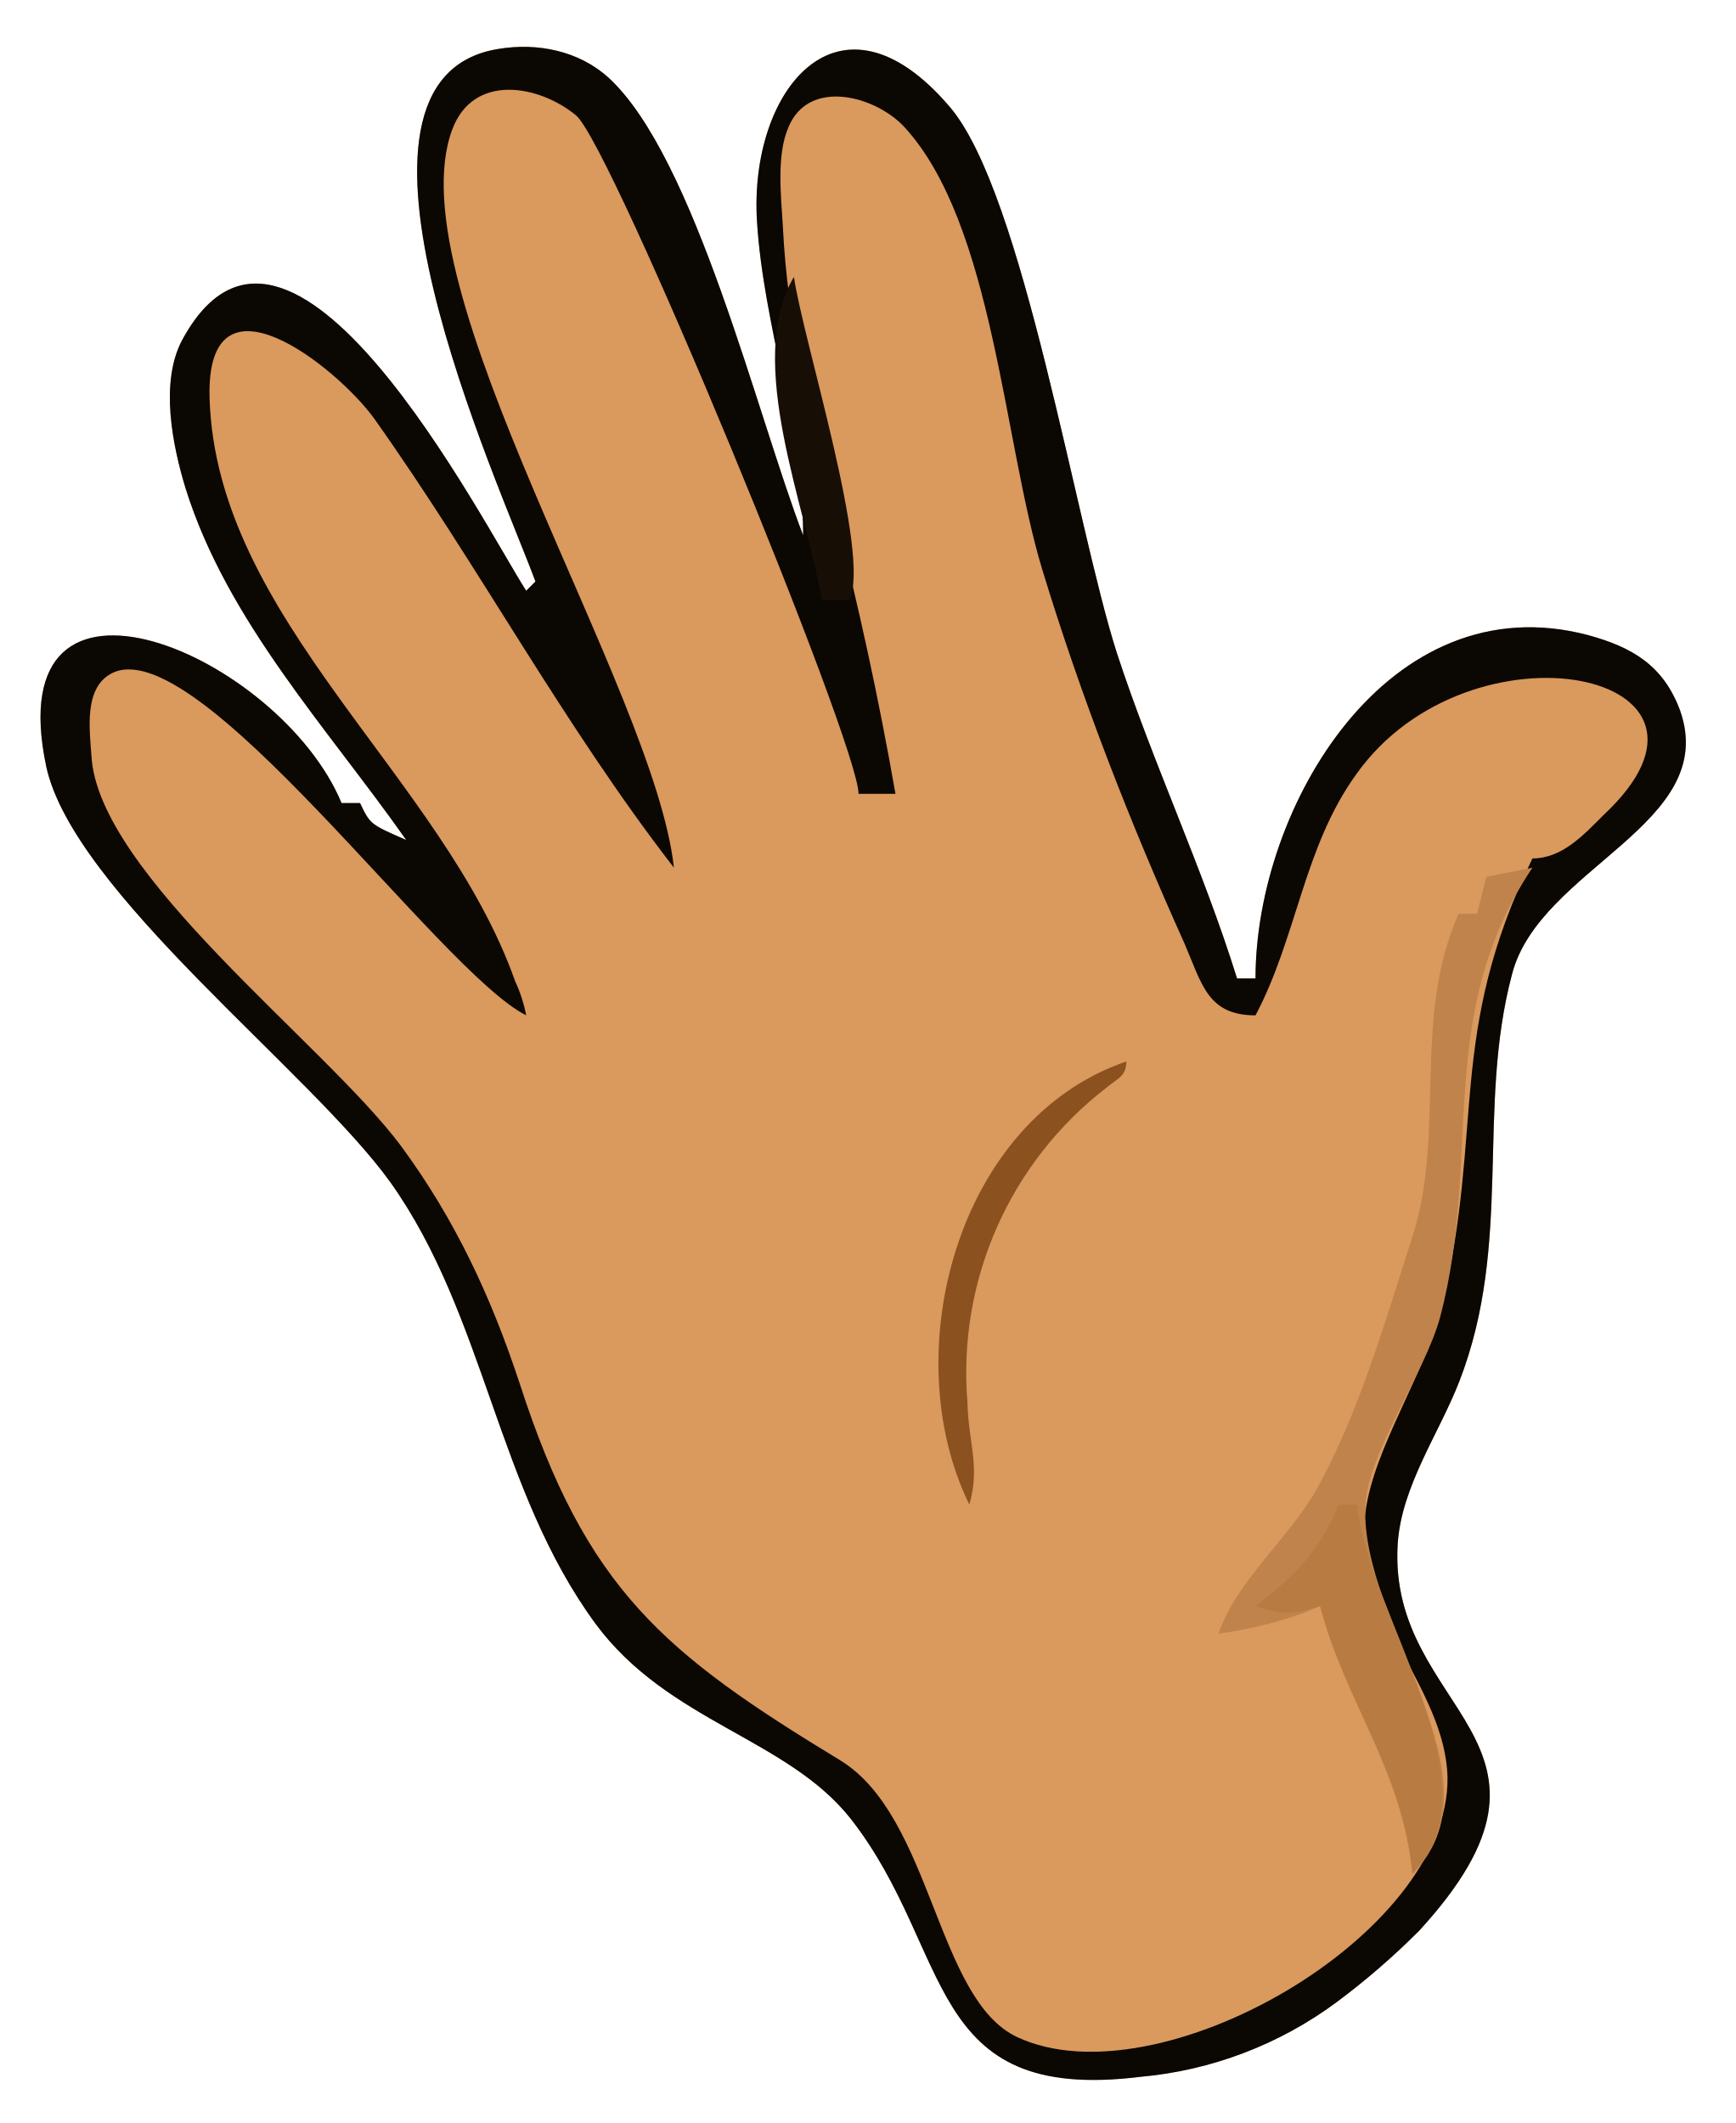
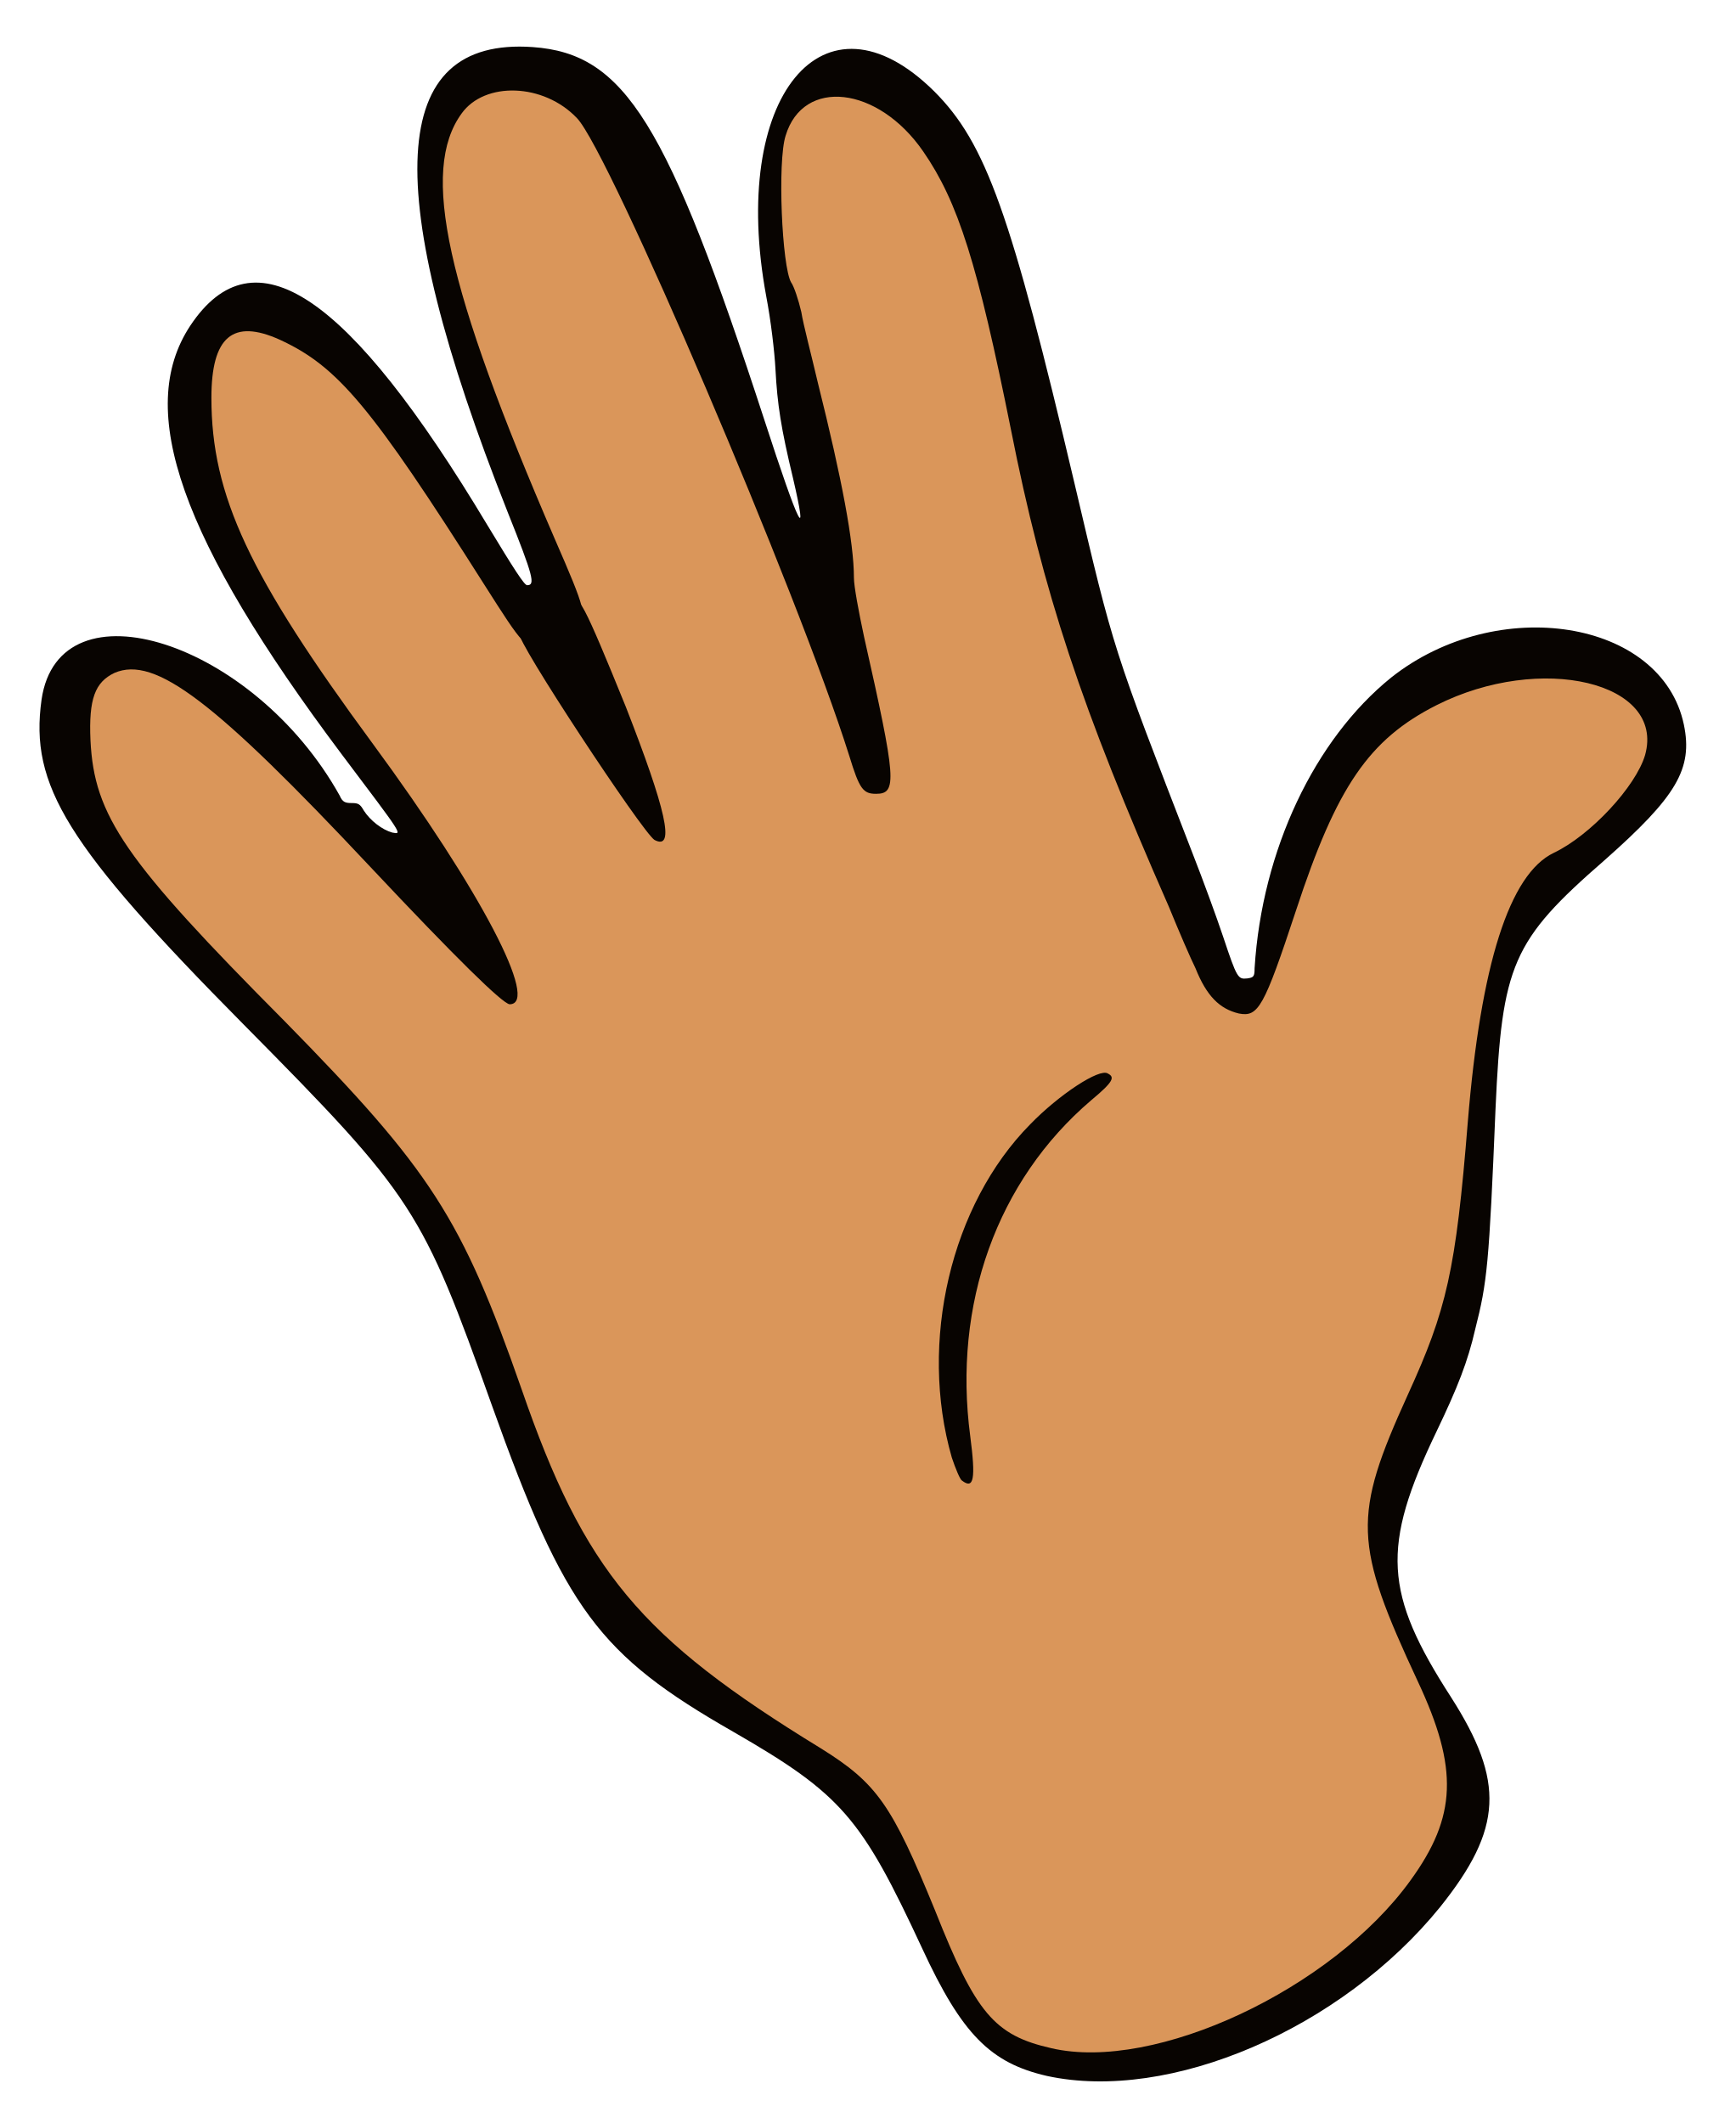
<svg xmlns="http://www.w3.org/2000/svg" viewBox="0 0 188 230" width="188" height="230">
-   <g transform="matrix(-1 0 0 1 188 0)">
-     <path fill="#da995d" d="M101 58c5-13 11.7-41 21.1-49.6 3.2-2.9 7.7-3.8 11.9-3.1 20.2 3.2-.1 47.1-4 57.7l1 1c4.7-7.3 25.7-48.7 37.3-27.1 2.4 4.6 1 11.4-.4 16-4.5 14.4-15.4 26-23.9 38.1 3.9-1.7 3.9-1.7 5-4h2c6.7-16.1 37.3-29.3 32-4-2.9 13.6-28.6 33-37.3 45.1-10.3 14.5-11.5 33.2-22.2 47.8-7.9 10.7-20.8 12.4-27.7 21.2-11.2 14.4-7.8 30.8-31.3 27.9a42 42 0 0 1-21.3-8.1q-4.7-3.5-8.9-7.7c-19-20.7 3.4-23.6 2.3-41.9-.4-6.3-4.5-12-6.7-17.7-5.8-15-1.8-29.5-5.7-44.1C21.2 94 1.7 89.3 6 77c1.8-4.9 5.2-6.9 10-8.2 21.6-5.7 36 18.6 36 37.2h2c3.7-11.9 9.1-23.3 13-35.2 4.5-14 10.1-49.8 18.1-59.2C97.1-2.5 106.9 9.8 106 24c-.7 11.3-5 22.8-5 34" />
-     <path fill="#0b0703" d="M101 58c5-13 11.7-41 21.1-49.6 3.2-2.9 7.7-3.8 11.9-3.1 20.2 3.2-.1 47.1-4 57.7l1 1c4.7-7.3 25.7-48.7 37.3-27.1 2.4 4.6 1 11.4-.4 16-4.5 14.4-15.4 26-23.9 38.1 3.9-1.7 3.9-1.7 5-4h2c6.7-16.1 37.3-29.3 32-4-2.9 13.6-28.6 33-37.3 45.1-10.3 14.5-11.5 33.2-22.2 47.8-7.9 10.7-20.8 12.4-27.7 21.2-11.2 14.4-7.8 30.8-31.3 27.9a42 42 0 0 1-21.3-8.1q-4.7-3.5-8.9-7.7c-19-20.7 3.4-23.6 2.3-41.9-.4-6.3-4.5-12-6.7-17.7-5.8-15-1.8-29.5-5.7-44.1C21.2 94 1.7 89.3 6 77c1.8-4.9 5.2-6.9 10-8.2 21.6-5.7 36 18.6 36 37.2h2c3.7-11.9 9.1-23.3 13-35.2 4.5-14 10.1-49.8 18.1-59.2C97.1-2.5 106.9 9.8 106 24c-.7 11.3-5 22.8-5 34m14 36c2.1-19.4 30.4-63 24-80-2.3-6.1-9.4-4.8-13.4-1.5C121.7 15.8 95 80.6 95 86h-4a394 394 0 0 1 6.6-30.5c2.6-10.3 5.1-20.4 5.6-31 .2-3.3.7-7.7-.6-10.7-2.2-5.4-9.5-3.4-12.6 0-9.6 10.5-10.7 34.1-14.9 47.9s-9.5 27.4-15.4 40.5c-1.9 4.4-2.5 7.8-7.7 7.8-4.5-8.5-5.2-18.2-10.9-26.1-12.3-17.4-43.4-11.1-26.8 4.4 2.2 2.2 4.5 4.7 7.7 4.7 9.3 19.1 5.2 29.3 9.8 48.4 1.8 7.5 7.4 15.4 8.3 22.5 1.4 11-8.7 18.9-8.9 28.7-.2 17.1 31.4 35.2 46.6 28.1 8.8-4.1 9.2-23.9 19.2-30 19.1-11.6 27.5-18.5 34.7-40.8 3.1-9.4 7-17.8 12.9-25.8 8.3-11.1 32.9-29.5 33.5-42.3.2-2.8.8-7.2-2.1-8.8-9.2-5.1-35.6 32.3-45 37q.4-2 1.2-3.7c7.8-22.1 32.4-39.2 33.1-63.2.4-14.7-13.8-3.3-17.8 2.2C136.2 61.2 127 78.5 115 94" />
-     <path fill="#c0834b" d="m22 94 5 1 1 4h2c5.1 11.5 1.3 23.9 5.1 35.3 2.9 9 5.7 18.8 10.3 27.1 3.1 5.4 8.7 9.9 10.6 15.6-3.9-.6-7.3-1.4-11-3-2.7 10.4-8.9 17.6-10 29-10.2-10.2 5.7-27 5.1-39.9-.3-5.8-6.4-14.2-8.1-20.4-4.6-17.4.7-32.7-10-48.7" />
-     <path fill="#b87c43" d="M35 203c-9.5-9.5 4.8-28 6-40h2c2.1 5.1 4.7 7.7 9 11-3.1 1-4 .9-7 0-2.7 10.4-8.9 17.6-10 29" />
-     <path fill="#170e06" d="M102 30c5.4 9.1-1.4 25.1-3 35h-3c-2.4-4.8 5-28.1 6-35" />
-     <path fill="#8b521f" d="M83 163c-1.2-4.1.1-6.7.2-11a39 39 0 0 0-15.1-34.2c-1.2-1-2.1-1.2-2.1-2.8 18.4 6.3 25 31.7 17 48" />
-   </g>
+   <path class="c-outline" fill="#080401" d="M113.4 224.9C107.3 223.5 104.2 220.4 99.9 211.1C93.3 196.9 91.2 194.4 79.4 187.6C64.9 179.3 61.2 174.4 53.3 152.3C45.7 131 44.9 129.7 26.4 111C7.2 91.6 3.2 85.1 4.5 75.8C6.4 62.7 27.5 69.5 36.8 86.2C37.1 86.9 37.4 87 38.1 87C38.8 87 39 87.1 39.4 87.8C40.1 88.9 41.4 89.9 42.5 90.2C43.6 90.4 43.7 90.6 37 81.7C19.6 58.5 14.6 44.4 20.6 35.3C27.5 24.9 37.7 31.7 52.8 56.9C55.7 61.7 56.8 63.4 57.1 63.4C58 63.4 57.8 62.5 55 55.5C41.1 20.4 42 4 57.7 5.1C67.7 5.8 72.3 13.3 82.8 45.5C86.6 57.2 87.6 59.1 85.9 51.8C84.6 46.4 84.2 43.8 84 40C83.9 38.1 83.5 34.7 83 32.1C79 10.5 89.2 -2 101.2 9.9C106.8 15.5 109.5 23.1 116.4 52.4C120.7 70.7 120.5 70 129.2 92.5C130.3 95.3 131.8 99.4 132.5 101.5C134 106 134.1 106.1 135.1 106C135.8 105.9 135.9 105.8 135.9 104.9C136.7 92.1 142.4 80.1 150.7 73.4C162.2 64.3 180 67.1 182.4 78.5C183.4 83.3 181.6 86.3 173.8 93.2C163.8 101.9 162.7 104.5 162 120.1C161.3 137 161.1 138.9 159.8 144C159 147.5 157.9 150.3 155.6 155.1C149.6 167.6 149.9 172.6 157.2 183.9C163 193 162.8 198.1 156 206.6C145.3 219.8 126.7 227.8 113.4 224.9Z" />
+   <path class="c-skin" fill="#da965a" d="M113.9 221.9C107.7 220.5 105.7 218.1 101.3 207C96.6 195.5 95 193.2 88.9 189.4C69.3 177.4 63.3 170.2 56.5 150.5C50 131.9 46.7 126.8 30.8 110.6C13.5 93.2 10.2 88.4 9.8 80.2C9.6 75.7 10.3 73.9 12.4 72.9C16.8 71 23.3 76 40.1 93.9C49.4 103.8 54.4 108.7 55.2 108.8C58.5 108.8 52.1 96.5 40.4 80.6C27 62.4 22.9 53.7 22.9 43.1C22.9 36.5 25.2 34.5 30.3 36.8C36.6 39.7 40.2 44 52.5 63.4C56.7 70 56.9 70.3 59.1 70.3C60.9 70.3 62 69.6 62.7 68.2C63.5 66.5 63.5 66.2 60.1 58.4C48.3 31.1 45.5 18.5 50 12.3C52.5 8.8 58.9 9 62.5 12.8C66 16.4 86.5 64.4 92 81.9C93.1 85.5 93.5 86 94.9 86C97.2 86 97.1 84.5 93.6 69C93 66.2 92.5 63.5 92.5 62.6C92.5 58.8 91.2 51.9 88.6 41.5C87.9 38.5 87 35.1 86.8 33.8C86.5 32.5 86 31 85.7 30.6C84.7 28.9 84.2 17.5 85.1 14.7C87 8.4 95.1 9.3 100 16.4C103.8 21.9 105.9 28.6 109.5 46.5C113 64.2 117.1 76.6 126.6 98.2C127.7 100.9 129 103.9 129.5 104.9C130.7 107.9 132.1 109.3 134.2 109.8C136.3 110.2 136.9 109.2 140.4 98.6C144.8 85.2 148.3 80.1 155.6 76.4C166.9 70.7 180.4 73.9 178.2 81.8C177.2 85.2 172.3 90.5 168.3 92.4C163.5 94.7 160.4 104.5 159 121.5C157.7 137.7 156.7 141.9 152.5 151.1C146.5 164.3 146.6 167.2 153.6 182.2C158 191.6 157.8 196.8 152.8 203.7C144.3 215.5 125.1 224.5 113.9 221.9Z" />
+   <path class="c-outline" fill="#080401" d="M70.9 91C69.6 90.2 55.7 69.1 56.3 68.7C56.6 68.5 57.2 68.7 57.7 69.1C59.2 70.2 62.2 68.4 62.3 66.3C62.3 63.5 63.3 65.5 67.8 76.6C72.1 87.6 73.2 92.2 70.9 91Z" />
+   <path class="c-outline" fill="#080401" d="M104.2 160.4C104 160.3 103.5 159.1 103.1 157.9C99.5 145.4 103 130.5 111.6 121.8C114.7 118.6 119.1 115.7 120 116.3C120.8 116.7 120.6 117.2 118.2 119.2C108 127.9 103.2 141.3 105.1 155.6C105.7 160.2 105.5 161.4 104.2 160.4Z" />
</svg>
